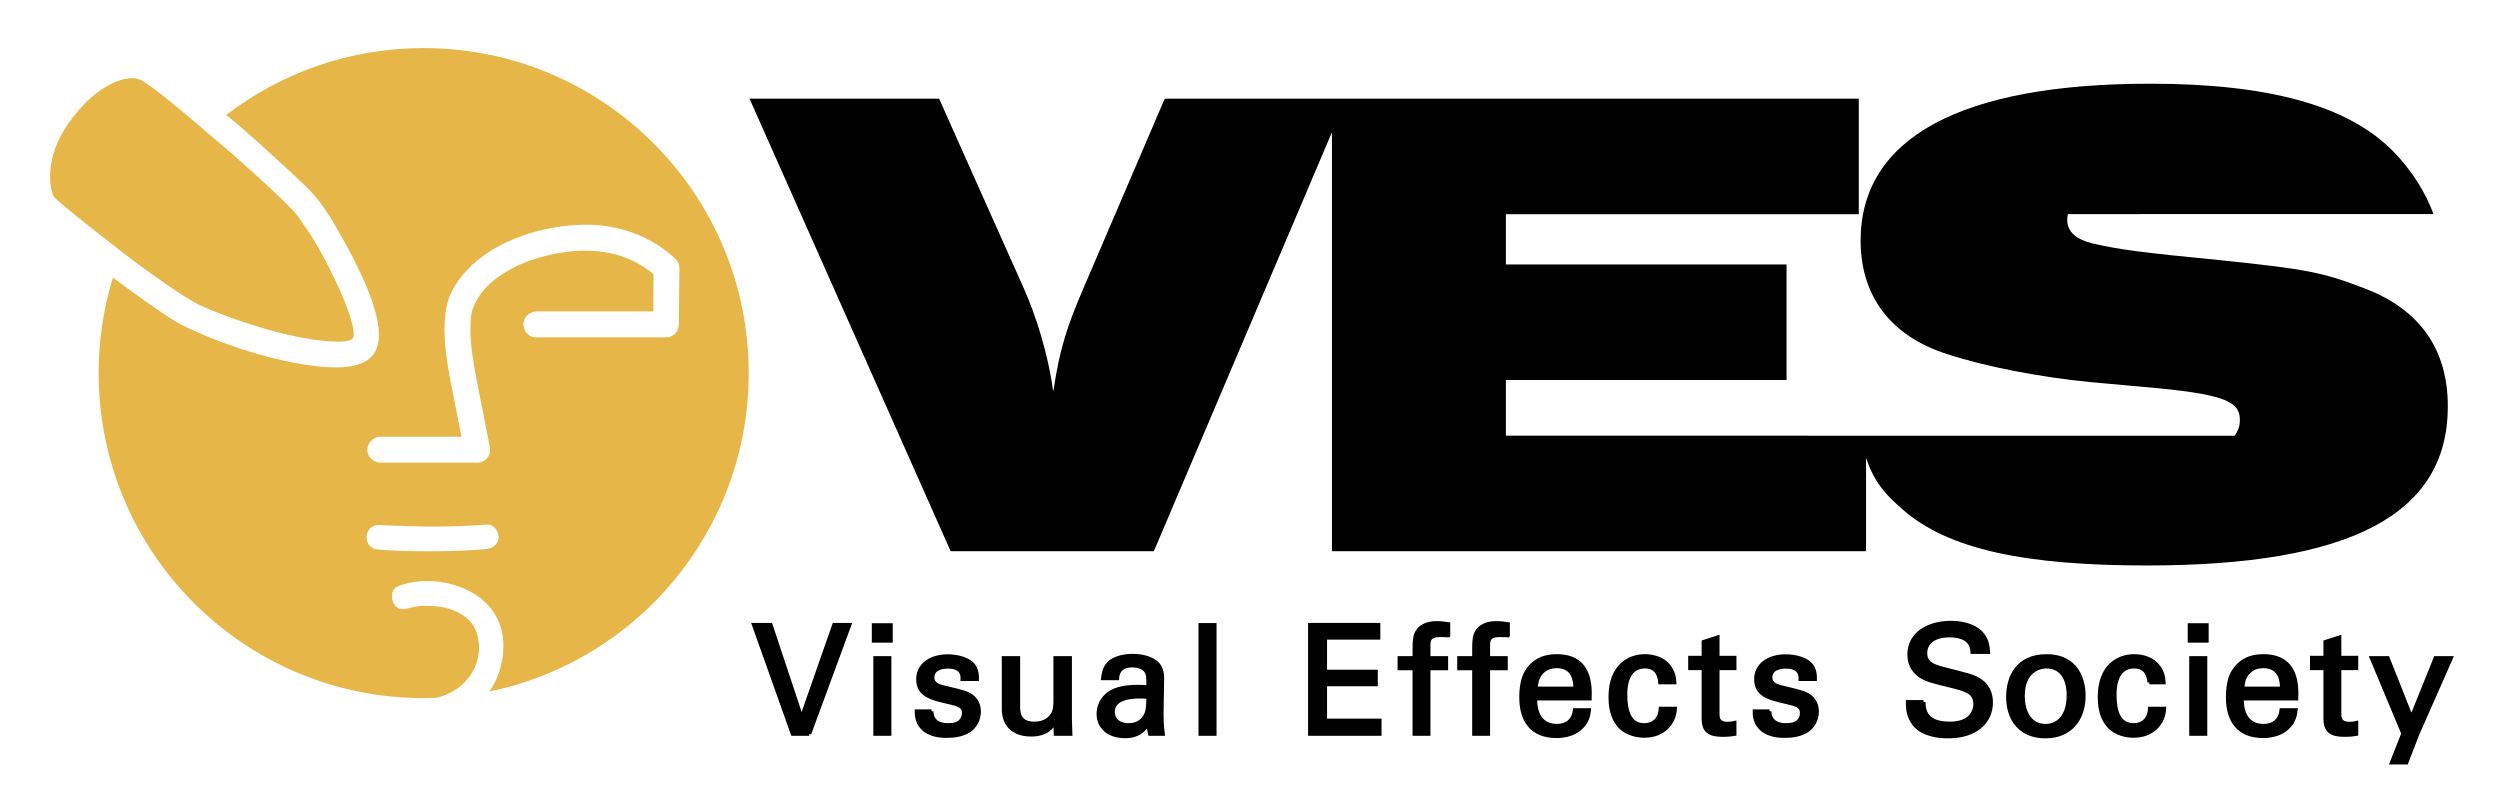
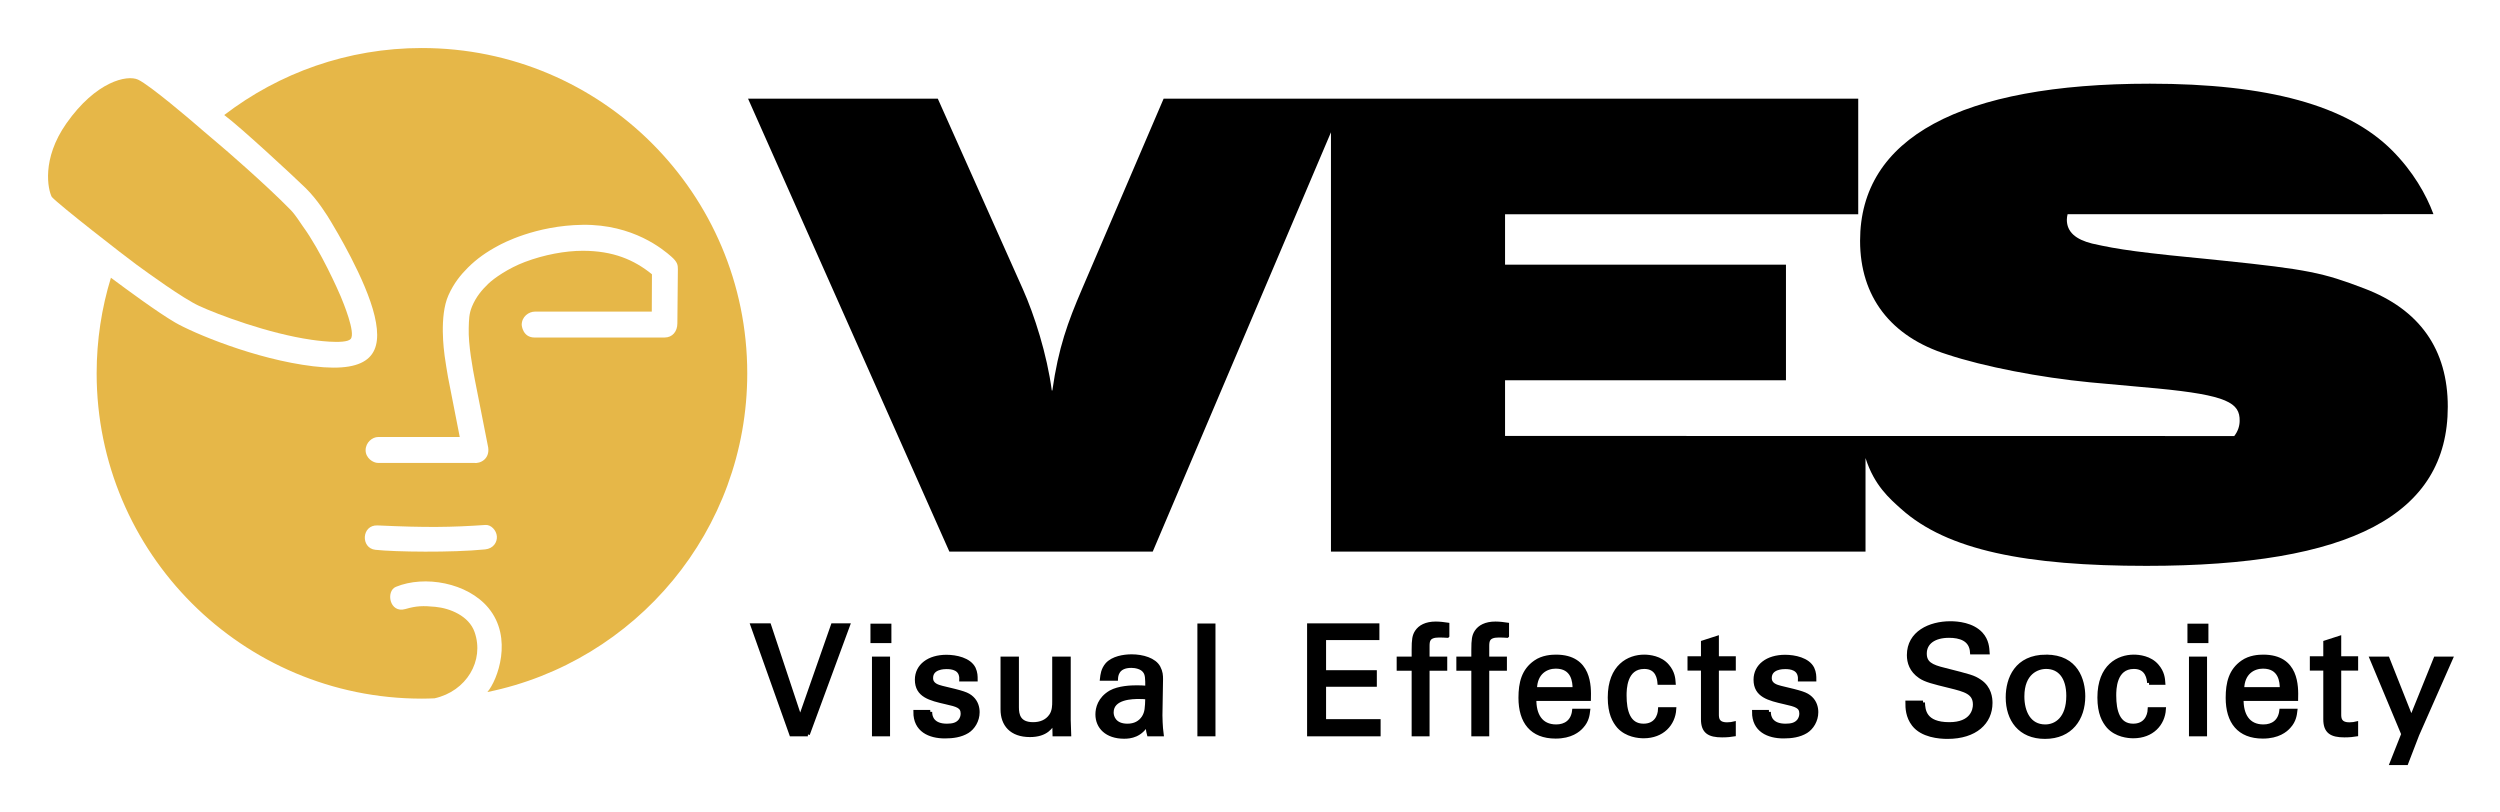
- <svg xmlns="http://www.w3.org/2000/svg" role="img" viewBox="-6.25 -6.00 312.00 101.25">
+ <svg xmlns="http://www.w3.org/2000/svg" role="img" viewBox="-5.99 -5.99 311.74 101.24">
  <path fill="#e6b748" fill-rule="evenodd" d="M76.878 36.099H60.674c-1.51 0-1.61-1.571-1.61-1.571 0-1.041.88-1.662 1.66-1.662H75.285c0-.303.02-4.437.02-4.656-2.231-1.81-4.851-2.928-8.627-2.928-2.178 0-4.81.485-7.213 1.393-2.062.78-3.841 2.02-4.554 2.706-.805.772-1.549 1.648-2.051 2.867-.377.919-.369 1.64-.402 2.667-.067 2.065.511 5.156.78 6.53.267 1.377 1.648 8.367 1.648 8.367.2 1.401-.941 2.045-1.821 1.923H41.148c-.628 0-1.548-.614-1.548-1.584 0-.968.843-1.648 1.56-1.648h10.179c-.064-.339-1.384-7.021-1.46-7.448-.075-.428-.366-2.151-.427-2.681-.064-.527-.693-4.931.477-7.548.677-1.513 1.535-2.558 2.442-3.46 1.09-1.083 2.287-1.932 3.811-2.742.403-.214 4.579-2.505 10.492-2.58 6.316-.08 10.052 3.095 11.034 3.951.797.696.83 1.082.83 1.573 0 .491-.063 5.775-.063 6.768 0 .994-.603 1.762-1.598 1.762m-22.381 26.421c-4.152.414-11.236.316-13.676.05-1.862-.202-1.737-3.133.274-3.041 6.114.281 9.124.238 13.453-.058.68-.047 1.366.652 1.421 1.426.052.744-.447 1.521-1.471 1.623m-7.873-62.52c-9.274 0-17.819 3.116-24.652 8.353l.033.03c1.878 1.377 8.589 7.584 10.098 9.06 1.51 1.476 2.752 3.488 3.188 4.227.436.738 4.362 7.179 5.434 11.741 1.074 4.563-.369 7.148-7.649 6.275-7.279-.872-15.063-4.193-17.244-5.469-2.181-1.276-5.872-3.993-7.984-5.569 0 0-.005-.003-.006-.003-1.157 3.768-1.781 7.77-1.781 11.919 0 22.403 18.161 40.564 40.564 40.564.525 0 1.047-.019 1.568-.039 3.966-.88 6.25-4.681 4.995-8.265-.704-2.012-3.061-2.97-4.906-3.145-1.512-.144-2.34-.127-3.724.277-1.981.575-2.465-2.24-1.182-2.769 3.572-1.471 8.931-.528 11.548 2.642 3.081 3.732 1.143 8.977-.139 10.478 18.491-3.775 32.404-20.134 32.404-39.742 0-22.403-18.161-40.564-40.564-40.564" />
  <path fill="#e6b748" fill-rule="evenodd" d="M18.834 32.153c2.287 1.057 8.622 3.455 14.023 4.227 0 0 4.227.653 4.881-.102.655-.754-.955-4.613-1.24-5.3-.286-.688-2.5-5.705-4.731-8.756-.405-.555-.861-1.366-1.56-2.082-3.12-3.186-8.323-7.676-8.941-8.184-.755-.622-3.141-2.68-3.141-2.68s-5.431-4.668-6.908-5.339c-1.357-.618-5.234.202-8.924 5.453-3.136 4.462-2.298 8.269-1.828 9.174.905 1.007 9.193 7.448 10.601 8.472 1.409 1.024 5.737 4.177 7.767 5.117" />
  <path d="M288.801 29.973c-5.081-1.946-7.038-2.373-17.719-3.477-10.437-1.013-12.812-1.354-16.201-2.117-2.034-.511-3.144-1.44-3.144-2.97 0-.239.041-.466.094-.688l45.622-.006c-.904-2.44-2.542-5.326-5.168-7.961-5.597-5.594-15.441-8.308-30.199-8.308-23.663 0-36.131 6.783-36.131 19.592 0 6.958 3.819 11.961 10.857 14.169 4.577 1.524 11.622 2.88 17.805 3.477l8.401.763c8.734.841 10.312 1.801 10.268 4.057-.011.689-.241 1.321-.674 1.879l-90.928-.013v-6.943h35.028V27.009h-35.028v-6.277h44.04V6.312h-86.614L128.929 30.059c-1.781 4.152-2.934 7.295-3.696 12.643h-.069c-.594-4.495-2.171-9.418-3.611-12.643L110.949 6.312h-23.661l25.103 56.478h25.361l22.223-52.283v52.283h66.658V51.125c1.097 3.436 3.02 5.07 4.415 6.322 5.777 5.206 15.685 7.124 30.614 7.124 25.45 0 37.577-6.363 37.577-19.845 0-7.116-3.478-12.124-10.437-14.753M94.749 85.584h-2.073l-4.842-13.603h2.092l3.861 11.625 4.069-11.625h1.904l-5.012 13.603z" />
  <path stroke="#000" stroke-width=".483" d="M94.749 85.584h-2.073l-4.842-13.603h2.092l3.861 11.625 4.069-11.625h1.904l-5.012 13.603z" />
  <path d="M102.982 76.127h1.771v9.458h-1.771v-9.458zm-.189-4.107h2.129v1.942h-2.129v-1.942z" />
  <path stroke="#000" stroke-width=".483" d="M102.982 76.127h1.771v9.458h-1.771v-9.458zm-.188-4.107h2.128v1.94h-2.128v-1.94z" />
  <path d="M110.009 82.777c-.019.716.358 1.715 2.073 1.715.735 0 1.28-.133 1.657-.603.189-.245.302-.566.302-.885 0-.924-.66-1.093-2.073-1.413-1.978-.453-3.636-.849-3.636-2.827 0-1.734 1.509-2.864 3.693-2.864 1.188 0 2.845.339 3.411 1.47.244.527.244.98.244 1.376h-1.809c.058-1.432-1.187-1.545-1.826-1.545-.264 0-1.923 0-1.923 1.357 0 .866.849 1.072 1.338 1.205 2.619.622 3.185.772 3.749 1.299.527.491.716 1.149.716 1.753 0 1.055-.585 1.959-1.28 2.392-.83.51-1.828.641-2.808.641-1.921 0-3.711-.791-3.693-3.07h1.865z" />
  <path stroke="#000" stroke-width=".483" d="M110.009 82.777c-.019.716.358 1.715 2.073 1.715.735 0 1.28-.133 1.657-.603.189-.245.302-.566.302-.885 0-.924-.66-1.093-2.073-1.413-1.978-.453-3.636-.849-3.636-2.827 0-1.734 1.509-2.864 3.693-2.864 1.188 0 2.845.339 3.411 1.47.244.527.244.98.244 1.376h-1.809c.058-1.432-1.187-1.545-1.826-1.545-.264 0-1.923 0-1.923 1.357 0 .866.849 1.072 1.338 1.205 2.619.622 3.185.772 3.749 1.299.527.491.716 1.149.716 1.753 0 1.055-.585 1.959-1.28 2.392-.83.51-1.828.641-2.808.641-1.921 0-3.711-.791-3.693-3.07h1.865z" />
  <path d="M120.823 76.127v6.086c0 .922.208 2.09 2.015 2.09.886 0 1.715-.302 2.223-1.055.397-.564.397-1.299.397-1.771v-5.35h1.826v7.687c0 .188.039 1.243.058 1.771h-1.846l-.038-1.62c-.339.658-.98 1.713-3.016 1.713-2.336 0-3.428-1.338-3.428-3.202v-6.35h1.809z" />
  <path stroke="#000" stroke-width=".483" d="M120.823 76.127v6.086c0 .922.208 2.09 2.015 2.09.886 0 1.715-.302 2.223-1.055.397-.564.397-1.299.397-1.771v-5.35h1.826v7.687c0 .188.039 1.243.058 1.771h-1.846l-.038-1.62c-.339.658-.98 1.713-3.016 1.713-2.336 0-3.428-1.338-3.428-3.202v-6.35h1.809z" />
  <path d="M136.045 80.931c-.716 0-3.41 0-3.41 1.921 0 .603.377 1.64 1.959 1.64.905 0 1.582-.358 2.017-1.018.396-.641.414-1.168.452-2.487-.32-.038-.585-.056-1.018-.056m1.224 4.654c-.131-.472-.169-.924-.169-1.413-.847 1.563-2.129 1.713-2.92 1.713-2.167 0-3.335-1.224-3.335-2.787 0-.754.264-1.959 1.657-2.77 1.018-.564 2.525-.621 3.278-.621.453 0 .735.019 1.282.056 0-1.168 0-1.677-.339-2.092-.358-.471-1.13-.621-1.64-.621-1.788 0-1.884 1.224-1.903 1.601H131.41c.058-.489.114-1.149.66-1.79.716-.791 2.054-1.018 3.053-1.018 1.374 0 2.844.433 3.353 1.395.3.566.319 1.018.319 1.451l-.075 4.521c0 .152.019 1.413.152 2.375h-1.602z" />
  <path stroke="#000" stroke-width=".483" d="M136.045 80.931c-.716 0-3.41 0-3.41 1.921 0 .603.377 1.64 1.959 1.64.905 0 1.582-.358 2.017-1.018.396-.641.414-1.168.452-2.487-.32-.038-.585-.056-1.018-.056zm1.224 4.654c-.131-.472-.169-.924-.169-1.413-.847 1.563-2.129 1.713-2.92 1.713-2.167 0-3.335-1.224-3.335-2.787 0-.754.264-1.959 1.657-2.77 1.018-.564 2.525-.621 3.278-.621.453 0 .735.019 1.282.056 0-1.168 0-1.677-.339-2.092-.358-.471-1.13-.621-1.64-.621-1.788 0-1.884 1.224-1.903 1.601H131.41c.058-.489.114-1.149.66-1.79.716-.791 2.054-1.018 3.053-1.018 1.374 0 2.844.433 3.353 1.395.3.566.319 1.018.319 1.451l-.075 4.521c0 .152.019 1.413.152 2.375h-1.602z" />
  <path d="M143.562 72.001h1.771v13.584h-1.771V72.001z" />
  <path stroke="#000" stroke-width=".483" d="M143.562 72.001h1.771V85.585h-1.771V72.001z" />
  <path d="M157.24 71.982h8.534v1.601h-6.65v4.24h6.33v1.582h-6.33v4.521h6.801v1.659h-8.684V71.982z" />
  <path stroke="#000" stroke-width=".483" d="M157.24 71.982h8.534v1.601h-6.65v4.24h6.33v1.582h-6.33v4.521h6.801v1.659h-8.684V71.982z" />
  <path d="M174.497 73.301c-.302-.019-.678-.038-1.036-.038-1.432 0-1.432.716-1.432 1.376v1.488h2.204v1.28h-2.204v8.176h-1.751v-8.176h-1.867v-1.28h1.867v-1.074c0-1.301.075-1.771.394-2.261.397-.603 1.149-1.036 2.375-1.036.508 0 1.074.075 1.451.131v1.413z" />
  <path stroke="#000" stroke-width=".483" d="M174.497 73.301c-.302-.019-.678-.038-1.036-.038-1.432 0-1.432.716-1.432 1.376v1.488h2.204v1.28h-2.204v8.176h-1.751v-8.176h-1.867v-1.28h1.867v-1.074c0-1.301.075-1.771.394-2.261.397-.603 1.149-1.036 2.375-1.036.508 0 1.074.075 1.451.131v1.413z" />
  <path d="M181.939 73.301c-.302-.019-.678-.038-1.036-.038-1.432 0-1.432.716-1.432 1.376v1.488h2.204v1.28h-2.204v8.176h-1.751v-8.176h-1.867v-1.28h1.867v-1.074c0-1.301.075-1.771.394-2.261.397-.603 1.149-1.036 2.375-1.036.508 0 1.074.075 1.451.131v1.413z" />
  <path stroke="#000" stroke-width=".483" d="M181.939 73.301c-.302-.019-.678-.038-1.036-.038-1.432 0-1.432.716-1.432 1.376v1.488h2.204v1.28h-2.204v8.176h-1.751v-8.176h-1.867v-1.28h1.867v-1.074c0-1.301.075-1.771.394-2.261.397-.603 1.149-1.036 2.375-1.036.508 0 1.074.075 1.451.131v1.413z" />
  <path d="M190.342 79.932c.017-.904-.152-2.787-2.336-2.787-1.151 0-2.545.696-2.583 2.787h4.918zm-4.993 1.243c-.038 1.96.774 3.411 2.712 3.411 1.149 0 2.073-.603 2.225-1.96h1.771c-.058.472-.133 1.244-.811 1.979-.414.471-1.357 1.262-3.258 1.262-2.977 0-4.391-1.846-4.391-4.842 0-1.865.377-3.41 1.865-4.446.905-.641 2.035-.697 2.581-.697 4.24 0 4.144 3.749 4.107 5.293h-6.801z" />
  <path stroke="#000" stroke-width=".483" d="M190.342 79.932c.017-.904-.152-2.787-2.336-2.787-1.151 0-2.545.696-2.583 2.787h4.918zm-4.993 1.243c-.038 1.96.774 3.411 2.712 3.411 1.149 0 2.073-.603 2.225-1.96h1.771c-.058.472-.133 1.244-.811 1.979-.414.471-1.357 1.262-3.258 1.262-2.977 0-4.391-1.846-4.391-4.842 0-1.865.377-3.41 1.865-4.446.905-.641 2.035-.697 2.581-.697 4.24 0 4.144 3.749 4.107 5.293h-6.801z" />
  <path d="M200.929 79.16c-.038-.433-.17-1.978-1.884-1.978-2.448 0-2.448 2.844-2.448 3.56 0 1.942.471 3.749 2.354 3.749 1.507 0 2.015-1.13 2.053-2.053h1.79c-.113 1.846-1.488 3.391-3.824 3.391-.641 0-2.111-.131-3.108-1.224-.566-.66-1.13-1.659-1.13-3.618 0-3.938 2.411-5.106 4.295-5.106.622 0 2.034.131 2.9 1.168.699.811.755 1.584.793 2.111h-1.79z" />
  <path stroke="#000" stroke-width=".483" d="M200.929 79.16c-.038-.433-.17-1.978-1.884-1.978-2.448 0-2.448 2.844-2.448 3.56 0 1.942.471 3.749 2.354 3.749 1.507 0 2.015-1.13 2.053-2.053h1.79c-.113 1.846-1.488 3.391-3.824 3.391-.641 0-2.111-.131-3.108-1.224-.566-.66-1.13-1.659-1.13-3.618 0-3.938 2.411-5.106 4.295-5.106.622 0 2.034.131 2.9 1.168.699.811.755 1.584.793 2.111h-1.79z" />
  <path d="M204.678 76.089h1.677v-1.978l1.751-.566V76.089h2.111v1.301h-2.111v5.67c0 .471 0 1.262 1.263 1.262.356 0 .697-.056.847-.094v1.376c-.32.056-.829.113-1.47.113-1.62 0-2.392-.471-2.392-2.015v-6.311h-1.677V76.089z" />
  <path stroke="#000" stroke-width=".483" d="M204.678 76.089h1.677v-1.978l1.751-.566V76.089h2.111v1.301h-2.111v5.67c0 .471 0 1.262 1.263 1.262.356 0 .697-.056.847-.094v1.376c-.32.056-.829.113-1.47.113-1.62 0-2.392-.471-2.392-2.015v-6.311h-1.677V76.089z" />
  <path d="M214.588 82.777c-.019.716.358 1.715 2.071 1.715.736 0 1.282-.133 1.659-.603.188-.245.302-.566.302-.885 0-.924-.66-1.093-2.073-1.413-1.978-.453-3.636-.849-3.636-2.827 0-1.734 1.507-2.864 3.693-2.864 1.187 0 2.845.339 3.41 1.47.245.527.245.98.245 1.376h-1.809c.056-1.432-1.187-1.545-1.828-1.545-.263 0-1.921 0-1.921 1.357 0 .866.847 1.072 1.338 1.205 2.619.622 3.185.772 3.749 1.299.527.491.716 1.149.716 1.753 0 1.055-.585 1.959-1.28 2.392-.83.51-1.828.641-2.808.641-1.921 0-3.711-.791-3.693-3.07h1.865z" />
  <path stroke="#000" stroke-width=".483" d="M214.588 82.777c-.019.716.358 1.715 2.071 1.715.736 0 1.282-.133 1.659-.603.188-.245.302-.566.302-.885 0-.924-.66-1.093-2.073-1.413-1.978-.453-3.636-.849-3.636-2.827 0-1.734 1.507-2.864 3.693-2.864 1.187 0 2.845.339 3.41 1.47.245.527.245.98.245 1.376h-1.809c.056-1.432-1.187-1.545-1.828-1.545-.263 0-1.921 0-1.921 1.357 0 .866.847 1.072 1.338 1.205 2.619.622 3.185.772 3.749 1.299.527.491.716 1.149.716 1.753 0 1.055-.585 1.959-1.28 2.392-.83.51-1.828.641-2.808.641-1.921 0-3.711-.791-3.693-3.07h1.865z" />
  <path d="M233.804 81.609c.038.941.152 2.694 3.278 2.694 2.827 0 3.183-1.753 3.183-2.429 0-1.526-1.224-1.828-3.127-2.3-2.073-.508-2.995-.733-3.693-1.205-1.112-.754-1.413-1.771-1.413-2.675 0-2.769 2.62-3.976 5.181-3.976.905 0 2.733.152 3.826 1.338.752.829.789 1.753.829 2.317h-1.959c-.095-1.695-1.527-2.071-2.864-2.071-1.884 0-3.014.847-3.014 2.203 0 1.205.789 1.621 2.45 2.017 3.239.829 3.597.904 4.388 1.432 1.263.829 1.357 2.146 1.357 2.712 0 2.411-1.884 4.24-5.37 4.24-1.035 0-3.145-.17-4.219-1.546-.774-.997-.793-2.09-.793-2.75h1.96z" />
  <path stroke="#000" stroke-width=".483" d="M233.804 81.609c.038.941.152 2.694 3.278 2.694 2.827 0 3.183-1.753 3.183-2.429 0-1.526-1.224-1.828-3.127-2.3-2.073-.508-2.995-.733-3.693-1.205-1.112-.754-1.413-1.771-1.413-2.675 0-2.769 2.62-3.976 5.181-3.976.905 0 2.733.152 3.826 1.338.752.829.789 1.753.829 2.317h-1.959c-.095-1.695-1.527-2.071-2.864-2.071-1.884 0-3.014.847-3.014 2.203 0 1.205.789 1.621 2.45 2.017 3.239.829 3.597.904 4.388 1.432 1.263.829 1.357 2.146 1.357 2.712 0 2.411-1.884 4.24-5.37 4.24-1.035 0-3.145-.17-4.219-1.546-.774-.997-.793-2.09-.793-2.75h1.96z" />
  <path d="M249.046 84.586c1.338 0 2.864-.96 2.864-3.805 0-2.356-1.093-3.599-2.752-3.599-1.129 0-2.958.716-2.958 3.674 0 1.94.83 3.73 2.845 3.73m.113-8.705c3.786 0 4.635 2.978 4.635 4.956 0 2.77-1.563 5.068-4.785 5.068-3.128 0-4.654-2.167-4.654-4.936 0-2.337 1.093-5.089 4.804-5.089" />
  <path stroke="#000" stroke-width=".483" d="M249.046 84.586c1.338 0 2.864-.96 2.864-3.805 0-2.356-1.093-3.599-2.752-3.599-1.129 0-2.958.716-2.958 3.674 0 1.94.83 3.73 2.845 3.73zm.113-8.705c3.786 0 4.635 2.978 4.635 4.956 0 2.77-1.563 5.068-4.785 5.068-3.128 0-4.654-2.167-4.654-4.936 0-2.337 1.093-5.089 4.804-5.089z" />
  <path d="M261.989 79.16c-.038-.433-.17-1.978-1.884-1.978-2.45 0-2.45 2.844-2.45 3.56 0 1.942.471 3.749 2.354 3.749 1.507 0 2.017-1.13 2.054-2.053h1.788c-.111 1.846-1.487 3.391-3.824 3.391-.639 0-2.109-.131-3.108-1.224-.566-.66-1.13-1.659-1.13-3.618 0-3.938 2.411-5.106 4.296-5.106.622 0 2.034.131 2.9 1.168.699.811.755 1.584.793 2.111h-1.79z" />
  <path stroke="#000" stroke-width=".483" d="M261.989 79.16c-.038-.433-.17-1.978-1.884-1.978-2.45 0-2.45 2.844-2.45 3.56 0 1.942.471 3.749 2.354 3.749 1.507 0 2.017-1.13 2.054-2.053h1.788c-.111 1.846-1.487 3.391-3.824 3.391-.639 0-2.109-.131-3.108-1.224-.566-.66-1.13-1.659-1.13-3.618 0-3.938 2.411-5.106 4.296-5.106.622 0 2.034.131 2.9 1.168.699.811.755 1.584.793 2.111h-1.79z" />
  <path d="M267.207 76.127h1.771v9.458h-1.771v-9.458zm-.189-4.107h2.129v1.942h-2.129v-1.942z" />
  <path stroke="#000" stroke-width=".483" d="M267.207 76.127h1.771v9.458h-1.771v-9.458zm-.189-4.107h2.131v1.94h-2.131v-1.94z" />
  <path d="M278.53 79.932c.017-.904-.152-2.787-2.336-2.787-1.151 0-2.545.696-2.583 2.787h4.918zm-4.993 1.243c-.038 1.96.774 3.411 2.712 3.411 1.149 0 2.073-.603 2.225-1.96h1.771c-.058.472-.133 1.244-.811 1.979-.414.471-1.357 1.262-3.258 1.262-2.977 0-4.391-1.846-4.391-4.842 0-1.865.377-3.41 1.865-4.446.905-.641 2.035-.697 2.581-.697 4.24 0 4.144 3.749 4.107 5.293h-6.801z" />
  <path stroke="#000" stroke-width=".483" d="M278.53 79.932c.017-.904-.152-2.787-2.336-2.787-1.151 0-2.545.696-2.583 2.787h4.918zm-4.993 1.243c-.038 1.96.774 3.411 2.712 3.411 1.149 0 2.073-.603 2.225-1.96h1.771c-.058.472-.133 1.244-.811 1.979-.414.471-1.357 1.262-3.258 1.262-2.977 0-4.391-1.846-4.391-4.842 0-1.865.377-3.41 1.865-4.446.905-.641 2.035-.697 2.581-.697 4.24 0 4.144 3.749 4.107 5.293h-6.801z" />
  <path d="M282.279 76.089h1.677v-1.978l1.753-.566V76.089h2.109v1.301h-2.109v5.67c0 .471 0 1.262 1.262 1.262.358 0 .697-.056.847-.094v1.376c-.32.056-.829.113-1.47.113-1.62 0-2.392-.471-2.392-2.015v-6.311h-1.677V76.089z" />
  <path stroke="#000" stroke-width=".483" d="M282.279 76.089h1.677v-1.978l1.753-.566V76.089h2.109v1.301h-2.109v5.67c0 .471 0 1.262 1.262 1.262.358 0 .697-.056.847-.094v1.376c-.32.056-.829.113-1.47.113-1.62 0-2.392-.471-2.392-2.015v-6.311h-1.677V76.089z" />
  <path d="M295.429 85.641l-1.357 3.524h-1.828l1.432-3.618-3.938-9.421h1.998l2.958 7.46 3.014-7.46h1.921l-4.201 9.515z" />
  <path stroke="#000" stroke-width=".483" d="M295.429 85.641l-1.357 3.524h-1.828l1.432-3.618-3.938-9.421h1.998l2.958 7.46 3.014-7.46h1.921l-4.201 9.515z" />
</svg>
